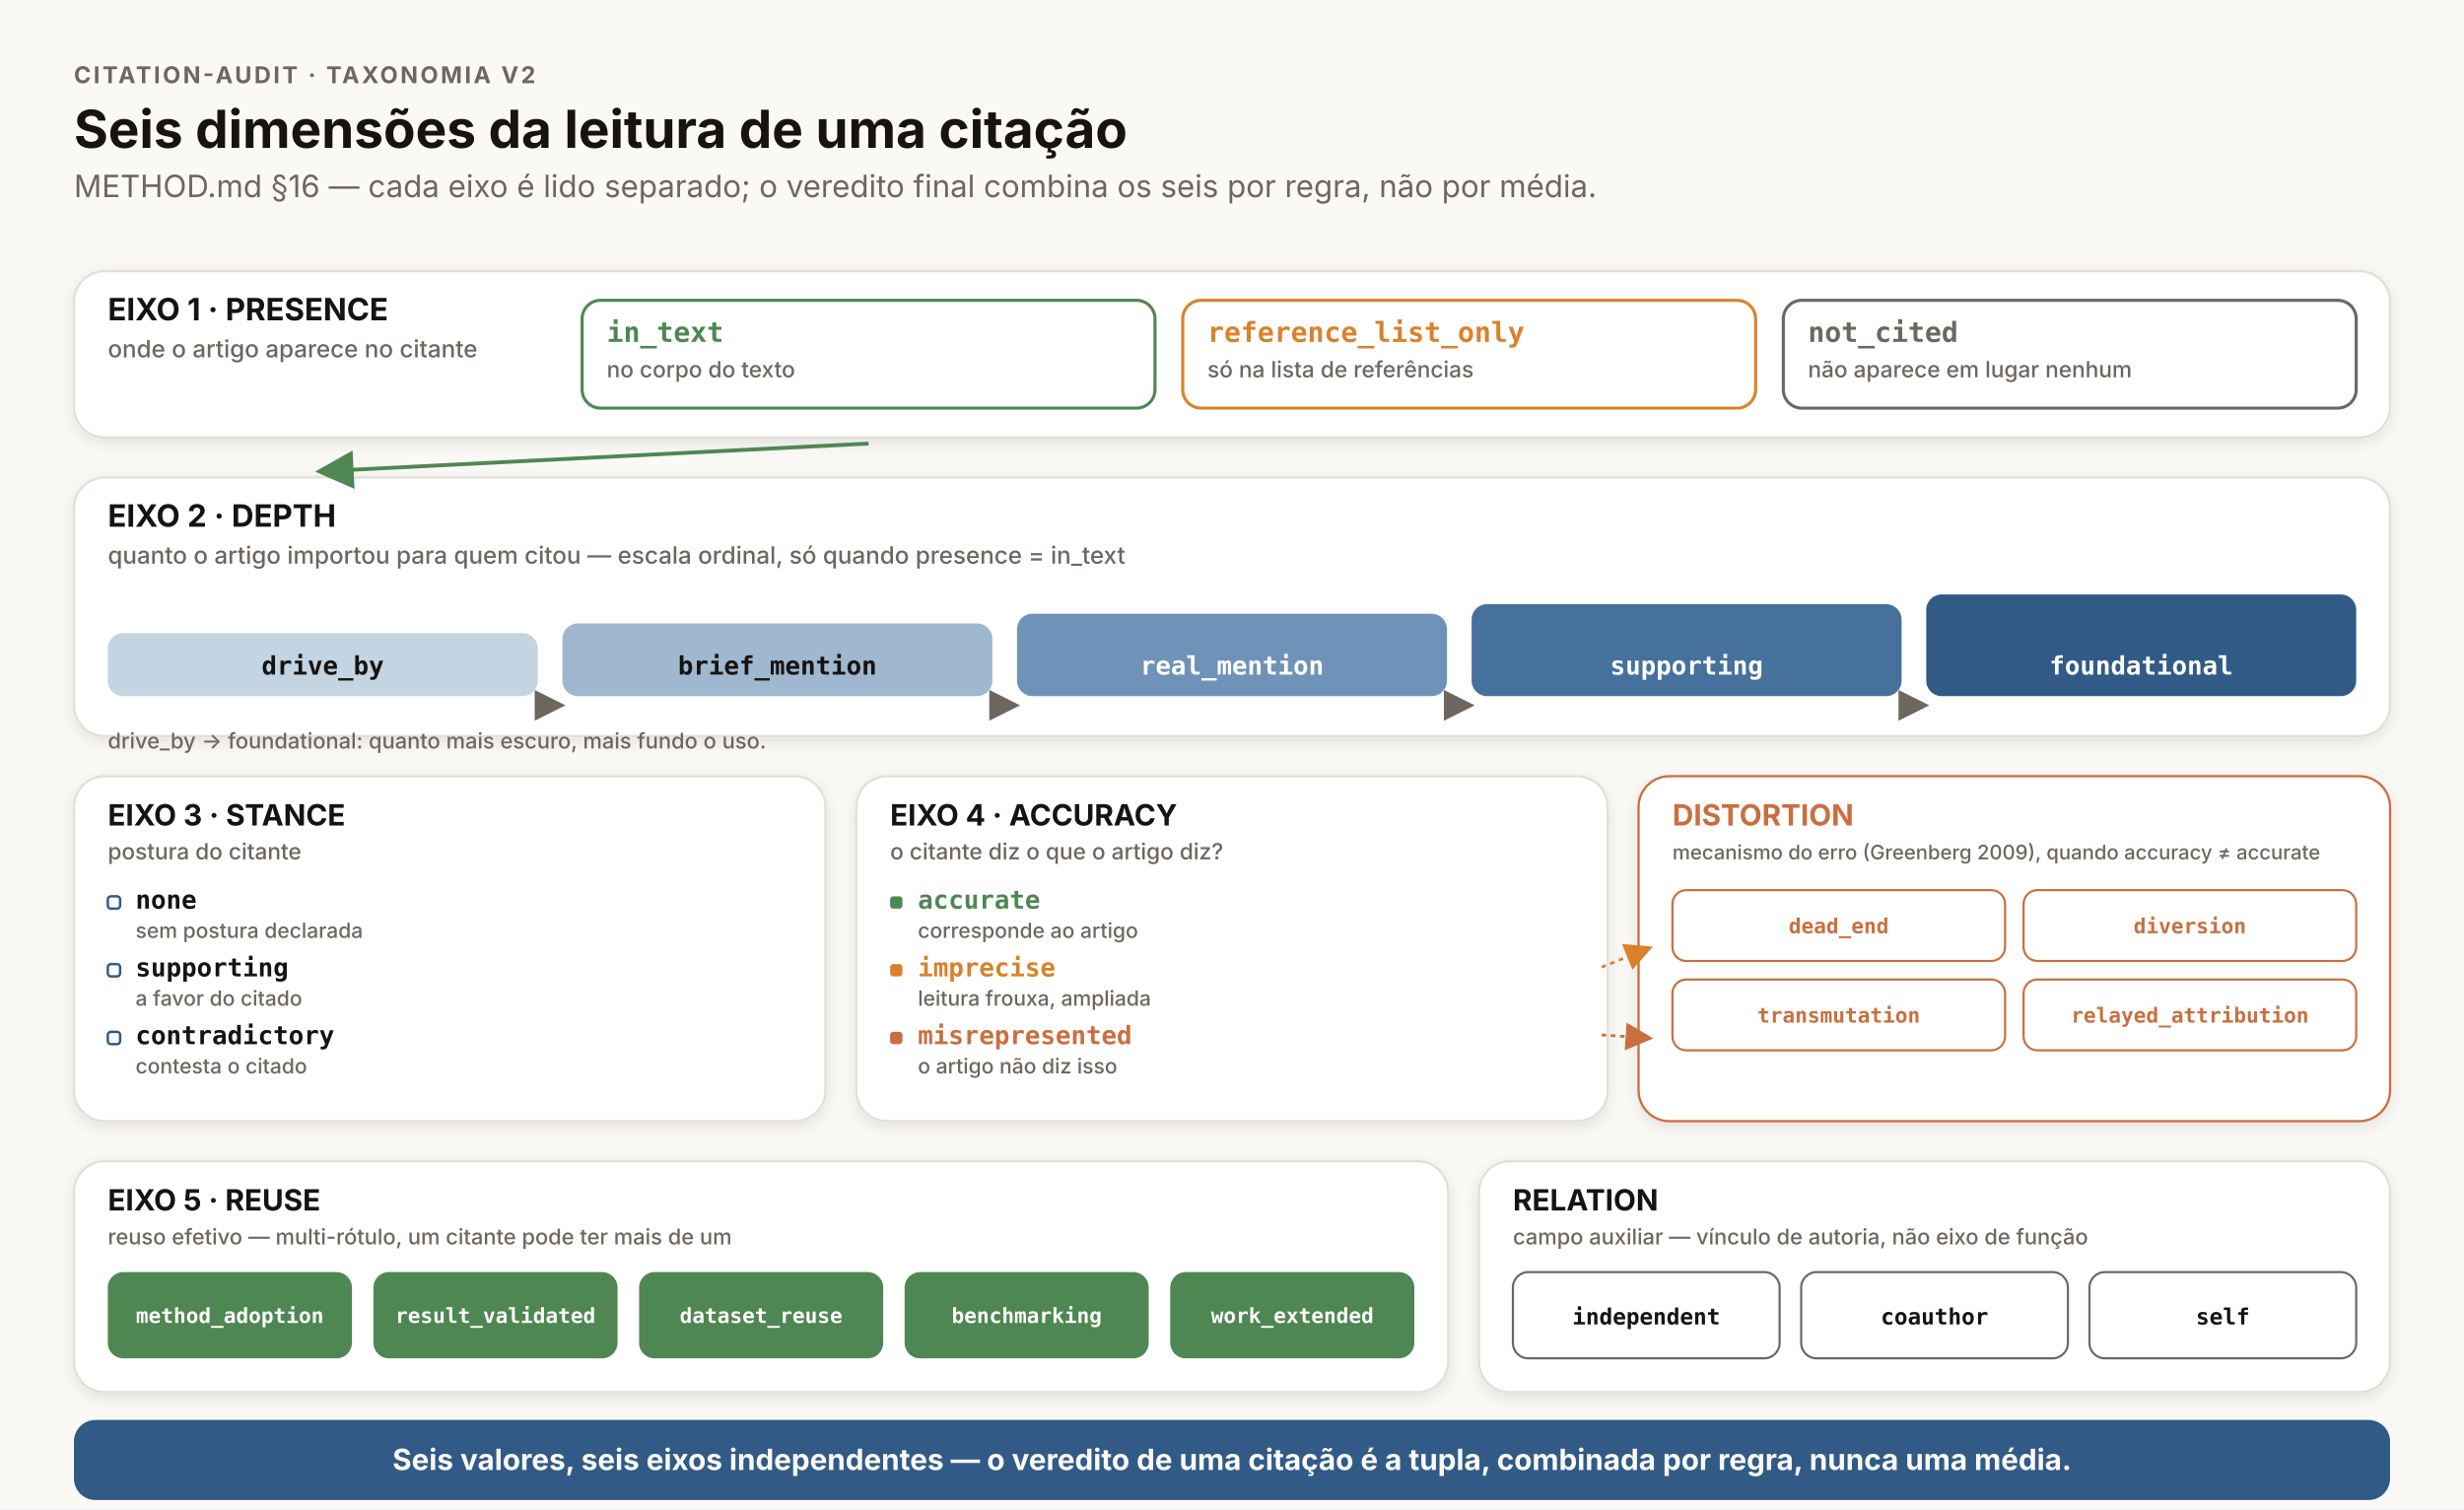
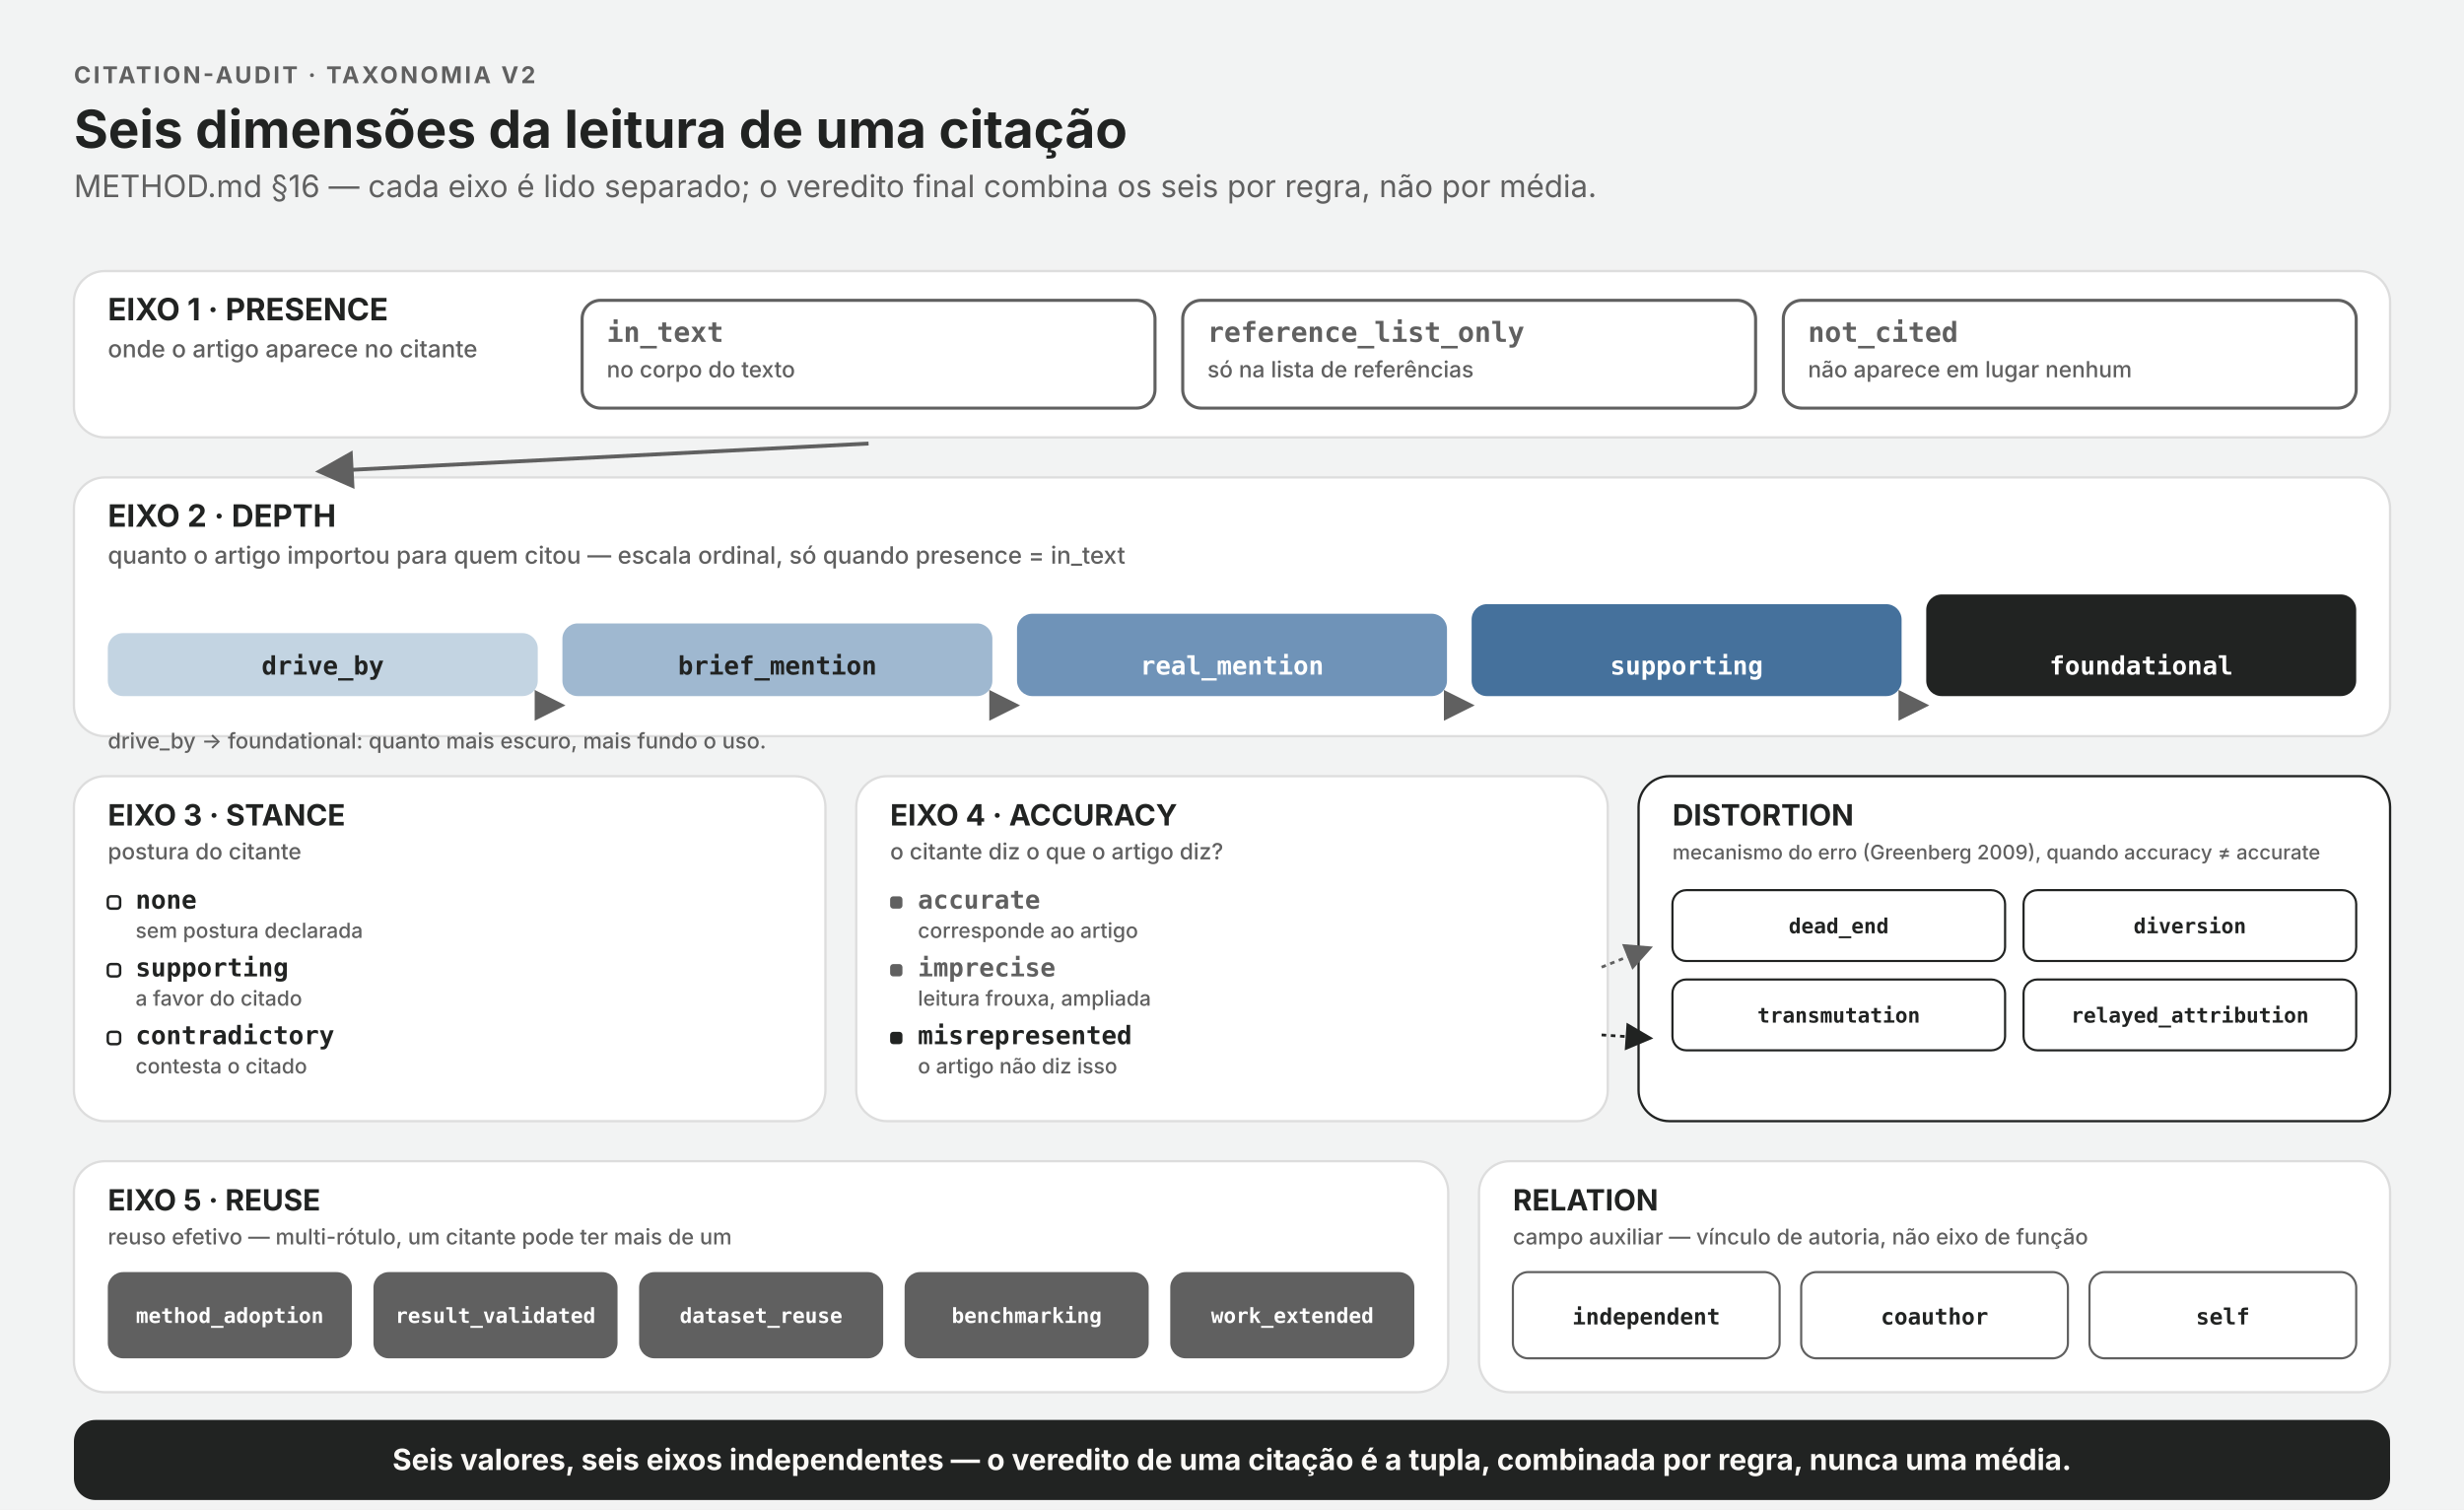
<svg xmlns="http://www.w3.org/2000/svg" viewBox="0 0 1600 980" font-family="Inter, -apple-system, 'Segoe UI', Helvetica, Arial, sans-serif" role="img" aria-labelledby="title desc">
  <defs>
    <marker id="arrow" markerWidth="10" markerHeight="10" refX="8" refY="5" orient="auto">
-       <path d="M0,0 L10,5 L0,10 Z" fill="#6D675F" />
+       <path d="M0,0 L10,5 L0,10 Z" fill="#606060" />
    </marker>
    <marker id="arrowBlue" markerWidth="10" markerHeight="10" refX="8" refY="5" orient="auto">
-       <path d="M0,0 L10,5 L0,10 Z" fill="#315B86" />
+       <path d="M0,0 L10,5 L0,10 Z" fill="#212322" />
    </marker>
    <marker id="arrowAmber" markerWidth="10" markerHeight="10" refX="8" refY="5" orient="auto">
-       <path d="M0,0 L10,5 L0,10 Z" fill="#D9822B" />
+       <path d="M0,0 L10,5 L0,10 Z" fill="#606060" />
    </marker>
    <marker id="arrowTerra" markerWidth="10" markerHeight="10" refX="8" refY="5" orient="auto">
-       <path d="M0,0 L10,5 L0,10 Z" fill="#C96F3F" />
+       <path d="M0,0 L10,5 L0,10 Z" fill="#212322" />
    </marker>
    <marker id="arrowSage" markerWidth="10" markerHeight="10" refX="8" refY="5" orient="auto">
-       <path d="M0,0 L10,5 L0,10 Z" fill="#4E8752" />
+       <path d="M0,0 L10,5 L0,10 Z" fill="#606060" />
    </marker>
-     <filter id="cardShadow" x="-10%" y="-10%" width="120%" height="130%">
-       <feDropShadow dx="0" dy="3" stdDeviation="5" flood-color="#161311" flood-opacity="0.10" />
-     </filter>
  </defs>
-   <rect width="1600" height="980" fill="#FBF9F6" />
-   <text x="48.0" y="54.0" font-family="Inter, -apple-system, 'Segoe UI', Helvetica, Arial, sans-serif" font-size="15" font-weight="700" fill="#6D675F" text-anchor="start" letter-spacing="1.6">CITATION-AUDIT · TAXONOMIA V2</text>
-   <text x="48.0" y="96.0" font-family="Inter, -apple-system, 'Segoe UI', Helvetica, Arial, sans-serif" font-size="34" font-weight="700" fill="#161311" text-anchor="start">Seis dimensões da leitura de uma citação</text>
-   <text x="48.0" y="128.0" font-family="Inter, -apple-system, 'Segoe UI', Helvetica, Arial, sans-serif" font-size="20" font-weight="400" fill="#6D675F" text-anchor="start">METHOD.md §16 — cada eixo é lido separado; o veredito final combina os seis por regra, não por média.</text>
-   <rect x="48.0" y="176.0" width="1504.0" height="108.0" rx="20" fill="#FFFFFF" stroke="#E4DFD7" stroke-width="1.5" filter="url(#cardShadow)" />
-   <text x="70.0" y="208.0" font-family="Inter, -apple-system, 'Segoe UI', Helvetica, Arial, sans-serif" font-size="20" font-weight="700" fill="#161311" text-anchor="start">EIXO 1 · PRESENCE</text>
-   <text x="70.0" y="232.0" font-family="Inter, -apple-system, 'Segoe UI', Helvetica, Arial, sans-serif" font-size="15.5" font-weight="500" fill="#6D675F" text-anchor="start">onde o artigo aparece no citante</text>
-   <rect x="378.0" y="195.0" width="372.0" height="70.0" rx="12" fill="#FFFFFF" stroke="#4E8752" stroke-width="2" />
-   <text x="394.0" y="222.0" font-family="'JetBrains Mono', SFMono-Regular, Menlo, monospace" font-size="18" font-weight="700" fill="#4E8752" text-anchor="start">in_text</text>
-   <text x="394.0" y="245.0" font-family="Inter, -apple-system, 'Segoe UI', Helvetica, Arial, sans-serif" font-size="14.5" font-weight="500" fill="#6D675F" text-anchor="start">no corpo do texto</text>
-   <rect x="768.0" y="195.0" width="372.0" height="70.0" rx="12" fill="#FFFFFF" stroke="#D9822B" stroke-width="2" />
-   <text x="784.0" y="222.0" font-family="'JetBrains Mono', SFMono-Regular, Menlo, monospace" font-size="18" font-weight="700" fill="#D9822B" text-anchor="start">reference_list_only</text>
-   <text x="784.0" y="245.0" font-family="Inter, -apple-system, 'Segoe UI', Helvetica, Arial, sans-serif" font-size="14.5" font-weight="500" fill="#6D675F" text-anchor="start">só na lista de referências</text>
-   <rect x="1158.0" y="195.0" width="372.0" height="70.0" rx="12" fill="#FFFFFF" stroke="#6D675F" stroke-width="2" />
-   <text x="1174.0" y="222.0" font-family="'JetBrains Mono', SFMono-Regular, Menlo, monospace" font-size="18" font-weight="700" fill="#6D675F" text-anchor="start">not_cited</text>
-   <text x="1174.0" y="245.0" font-family="Inter, -apple-system, 'Segoe UI', Helvetica, Arial, sans-serif" font-size="14.5" font-weight="500" fill="#6D675F" text-anchor="start">não aparece em lugar nenhum</text>
-   <rect x="48.0" y="310.0" width="1504.0" height="168.0" rx="20" fill="#FFFFFF" stroke="#E4DFD7" stroke-width="1.5" filter="url(#cardShadow)" />
-   <text x="70.0" y="342.0" font-family="Inter, -apple-system, 'Segoe UI', Helvetica, Arial, sans-serif" font-size="20" font-weight="700" fill="#161311" text-anchor="start">EIXO 2 · DEPTH</text>
-   <text x="70.0" y="366.0" font-family="Inter, -apple-system, 'Segoe UI', Helvetica, Arial, sans-serif" font-size="15.5" font-weight="500" fill="#6D675F" text-anchor="start">quanto o artigo importou para quem citou — escala ordinal, só quando presence = in_text</text>
-   <path d="M564.0 288.0 L209.6 306.0" stroke="#4E8752" stroke-width="2.5" fill="none" marker-end="url(#arrowSage)" />
+   <rect width="1600" height="980" fill="#F2F3F3" />
+   <text x="48.0" y="54.0" font-family="Inter, -apple-system, 'Segoe UI', Helvetica, Arial, sans-serif" font-size="15" font-weight="700" fill="#606060" text-anchor="start" letter-spacing="1.6">CITATION-AUDIT · TAXONOMIA V2</text>
+   <text x="48.0" y="96.0" font-family="Inter, -apple-system, 'Segoe UI', Helvetica, Arial, sans-serif" font-size="34" font-weight="700" fill="#212322" text-anchor="start">Seis dimensões da leitura de uma citação</text>
+   <text x="48.0" y="128.0" font-family="Inter, -apple-system, 'Segoe UI', Helvetica, Arial, sans-serif" font-size="20" font-weight="400" fill="#606060" text-anchor="start">METHOD.md §16 — cada eixo é lido separado; o veredito final combina os seis por regra, não por média.</text>
+   <rect x="48.0" y="176.0" width="1504.0" height="108.0" rx="20" fill="#FFFFFF" stroke="#DDDDDD" stroke-width="1.5" />
+   <text x="70.0" y="208.0" font-family="Inter, -apple-system, 'Segoe UI', Helvetica, Arial, sans-serif" font-size="20" font-weight="700" fill="#212322" text-anchor="start">EIXO 1 · PRESENCE</text>
+   <text x="70.0" y="232.0" font-family="Inter, -apple-system, 'Segoe UI', Helvetica, Arial, sans-serif" font-size="15.5" font-weight="500" fill="#606060" text-anchor="start">onde o artigo aparece no citante</text>
+   <rect x="378.0" y="195.0" width="372.0" height="70.0" rx="12" fill="#FFFFFF" stroke="#606060" stroke-width="2" />
+   <text x="394.0" y="222.0" font-family="'JetBrains Mono', SFMono-Regular, Menlo, monospace" font-size="18" font-weight="700" fill="#606060" text-anchor="start">in_text</text>
+   <text x="394.0" y="245.0" font-family="Inter, -apple-system, 'Segoe UI', Helvetica, Arial, sans-serif" font-size="14.5" font-weight="500" fill="#606060" text-anchor="start">no corpo do texto</text>
+   <rect x="768.0" y="195.0" width="372.0" height="70.0" rx="12" fill="#FFFFFF" stroke="#606060" stroke-width="2" />
+   <text x="784.0" y="222.0" font-family="'JetBrains Mono', SFMono-Regular, Menlo, monospace" font-size="18" font-weight="700" fill="#606060" text-anchor="start">reference_list_only</text>
+   <text x="784.0" y="245.0" font-family="Inter, -apple-system, 'Segoe UI', Helvetica, Arial, sans-serif" font-size="14.5" font-weight="500" fill="#606060" text-anchor="start">só na lista de referências</text>
+   <rect x="1158.0" y="195.0" width="372.0" height="70.0" rx="12" fill="#FFFFFF" stroke="#606060" stroke-width="2" />
+   <text x="1174.0" y="222.0" font-family="'JetBrains Mono', SFMono-Regular, Menlo, monospace" font-size="18" font-weight="700" fill="#606060" text-anchor="start">not_cited</text>
+   <text x="1174.0" y="245.0" font-family="Inter, -apple-system, 'Segoe UI', Helvetica, Arial, sans-serif" font-size="14.5" font-weight="500" fill="#606060" text-anchor="start">não aparece em lugar nenhum</text>
+   <rect x="48.0" y="310.0" width="1504.0" height="168.0" rx="20" fill="#FFFFFF" stroke="#DDDDDD" stroke-width="1.5" />
+   <text x="70.0" y="342.0" font-family="Inter, -apple-system, 'Segoe UI', Helvetica, Arial, sans-serif" font-size="20" font-weight="700" fill="#212322" text-anchor="start">EIXO 2 · DEPTH</text>
+   <text x="70.0" y="366.0" font-family="Inter, -apple-system, 'Segoe UI', Helvetica, Arial, sans-serif" font-size="15.5" font-weight="500" fill="#606060" text-anchor="start">quanto o artigo importou para quem citou — escala ordinal, só quando presence = in_text</text>
+   <path d="M564.0 288.0 L209.6 306.0" stroke="#606060" stroke-width="2.5" fill="none" marker-end="url(#arrowSage)" />
  <rect x="70.0" y="411.1" width="279.2" height="40.9" rx="10" fill="#c3d4e2" />
-   <text x="209.6" y="438.0" font-family="'JetBrains Mono', SFMono-Regular, Menlo, monospace" font-size="16.5" font-weight="700" fill="#161311" text-anchor="middle">drive_by</text>
-   <path d="M351.2 458.0 L363.2 458.0" stroke="#6D675F" stroke-width="2" fill="none" marker-end="url(#arrow)" />
+   <text x="209.6" y="438.0" font-family="'JetBrains Mono', SFMono-Regular, Menlo, monospace" font-size="16.5" font-weight="700" fill="#212322" text-anchor="middle">drive_by</text>
+   <path d="M351.2 458.0 L363.2 458.0" stroke="#606060" stroke-width="2" fill="none" marker-end="url(#arrow)" />
  <rect x="365.2" y="404.8" width="279.2" height="47.2" rx="10" fill="#9fb8d0" />
-   <text x="504.8" y="438.0" font-family="'JetBrains Mono', SFMono-Regular, Menlo, monospace" font-size="16.5" font-weight="700" fill="#161311" text-anchor="middle">brief_mention</text>
-   <path d="M646.4 458.0 L658.4 458.0" stroke="#6D675F" stroke-width="2" fill="none" marker-end="url(#arrow)" />
+   <text x="504.8" y="438.0" font-family="'JetBrains Mono', SFMono-Regular, Menlo, monospace" font-size="16.5" font-weight="700" fill="#212322" text-anchor="middle">brief_mention</text>
+   <path d="M646.4 458.0 L658.4 458.0" stroke="#606060" stroke-width="2" fill="none" marker-end="url(#arrow)" />
  <rect x="660.4" y="398.5" width="279.2" height="53.5" rx="10" fill="#6f93b8" />
  <text x="800.0" y="438.0" font-family="'JetBrains Mono', SFMono-Regular, Menlo, monospace" font-size="16.5" font-weight="700" fill="#FFFFFF" text-anchor="middle">real_mention</text>
-   <path d="M941.6 458.0 L953.6 458.0" stroke="#6D675F" stroke-width="2" fill="none" marker-end="url(#arrow)" />
+   <path d="M941.6 458.0 L953.6 458.0" stroke="#606060" stroke-width="2" fill="none" marker-end="url(#arrow)" />
  <rect x="955.6" y="392.3" width="279.2" height="59.7" rx="10" fill="#45719c" />
  <text x="1095.2" y="438.0" font-family="'JetBrains Mono', SFMono-Regular, Menlo, monospace" font-size="16.5" font-weight="700" fill="#FFFFFF" text-anchor="middle">supporting</text>
-   <path d="M1236.8 458.0 L1248.8 458.0" stroke="#6D675F" stroke-width="2" fill="none" marker-end="url(#arrow)" />
-   <rect x="1250.8" y="386.0" width="279.2" height="66.0" rx="10" fill="#315B86" />
+   <path d="M1236.8 458.0 L1248.8 458.0" stroke="#606060" stroke-width="2" fill="none" marker-end="url(#arrow)" />
+   <rect x="1250.8" y="386.0" width="279.2" height="66.0" rx="10" fill="#212322" />
  <text x="1390.4" y="438.0" font-family="'JetBrains Mono', SFMono-Regular, Menlo, monospace" font-size="16.5" font-weight="700" fill="#FFFFFF" text-anchor="middle">foundational</text>
-   <text x="70.0" y="486.0" font-family="Inter, -apple-system, 'Segoe UI', Helvetica, Arial, sans-serif" font-size="14" font-weight="500" fill="#6D675F" text-anchor="start">drive_by → foundational: quanto mais escuro, mais fundo o uso.</text>
-   <rect x="48.0" y="504.0" width="488.0" height="224.0" rx="20" fill="#FFFFFF" stroke="#E4DFD7" stroke-width="1.5" filter="url(#cardShadow)" />
-   <text x="70.0" y="536.0" font-family="Inter, -apple-system, 'Segoe UI', Helvetica, Arial, sans-serif" font-size="19" font-weight="700" fill="#161311" text-anchor="start">EIXO 3 · STANCE</text>
-   <text x="70.0" y="558.0" font-family="Inter, -apple-system, 'Segoe UI', Helvetica, Arial, sans-serif" font-size="14.5" font-weight="500" fill="#6D675F" text-anchor="start">postura do citante</text>
-   <rect x="70.0" y="582.0" width="8.0" height="8.0" rx="2" fill="none" stroke="#315B86" stroke-width="1.6" />
-   <text x="88.0" y="590.0" font-family="'JetBrains Mono', SFMono-Regular, Menlo, monospace" font-size="16.5" font-weight="700" fill="#161311" text-anchor="start">none</text>
-   <text x="88.0" y="609.0" font-family="Inter, -apple-system, 'Segoe UI', Helvetica, Arial, sans-serif" font-size="13.5" font-weight="500" fill="#6D675F" text-anchor="start">sem postura declarada</text>
-   <rect x="70.0" y="626.0" width="8.0" height="8.0" rx="2" fill="none" stroke="#315B86" stroke-width="1.6" />
-   <text x="88.0" y="634.0" font-family="'JetBrains Mono', SFMono-Regular, Menlo, monospace" font-size="16.5" font-weight="700" fill="#161311" text-anchor="start">supporting</text>
-   <text x="88.0" y="653.0" font-family="Inter, -apple-system, 'Segoe UI', Helvetica, Arial, sans-serif" font-size="13.5" font-weight="500" fill="#6D675F" text-anchor="start">a favor do citado</text>
-   <rect x="70.0" y="670.0" width="8.0" height="8.0" rx="2" fill="none" stroke="#315B86" stroke-width="1.6" />
-   <text x="88.0" y="678.0" font-family="'JetBrains Mono', SFMono-Regular, Menlo, monospace" font-size="16.5" font-weight="700" fill="#161311" text-anchor="start">contradictory</text>
-   <text x="88.0" y="697.0" font-family="Inter, -apple-system, 'Segoe UI', Helvetica, Arial, sans-serif" font-size="13.5" font-weight="500" fill="#6D675F" text-anchor="start">contesta o citado</text>
-   <rect x="556.0" y="504.0" width="488.0" height="224.0" rx="20" fill="#FFFFFF" stroke="#E4DFD7" stroke-width="1.5" filter="url(#cardShadow)" />
-   <text x="578.0" y="536.0" font-family="Inter, -apple-system, 'Segoe UI', Helvetica, Arial, sans-serif" font-size="19" font-weight="700" fill="#161311" text-anchor="start">EIXO 4 · ACCURACY</text>
-   <text x="578.0" y="558.0" font-family="Inter, -apple-system, 'Segoe UI', Helvetica, Arial, sans-serif" font-size="14.5" font-weight="500" fill="#6D675F" text-anchor="start">o citante diz o que o artigo diz?</text>
-   <rect x="578.0" y="582.0" width="8.0" height="8.0" rx="2" fill="#4E8752" />
-   <text x="596.0" y="590.0" font-family="'JetBrains Mono', SFMono-Regular, Menlo, monospace" font-size="16.5" font-weight="700" fill="#4E8752" text-anchor="start">accurate</text>
-   <text x="596.0" y="609.0" font-family="Inter, -apple-system, 'Segoe UI', Helvetica, Arial, sans-serif" font-size="13.5" font-weight="500" fill="#6D675F" text-anchor="start">corresponde ao artigo</text>
-   <rect x="578.0" y="626.0" width="8.0" height="8.0" rx="2" fill="#D9822B" />
-   <text x="596.0" y="634.0" font-family="'JetBrains Mono', SFMono-Regular, Menlo, monospace" font-size="16.5" font-weight="700" fill="#D9822B" text-anchor="start">imprecise</text>
-   <text x="596.0" y="653.0" font-family="Inter, -apple-system, 'Segoe UI', Helvetica, Arial, sans-serif" font-size="13.5" font-weight="500" fill="#6D675F" text-anchor="start">leitura frouxa, ampliada</text>
-   <rect x="578.0" y="670.0" width="8.0" height="8.0" rx="2" fill="#C96F3F" />
-   <text x="596.0" y="678.0" font-family="'JetBrains Mono', SFMono-Regular, Menlo, monospace" font-size="16.5" font-weight="700" fill="#C96F3F" text-anchor="start">misrepresented</text>
-   <text x="596.0" y="697.0" font-family="Inter, -apple-system, 'Segoe UI', Helvetica, Arial, sans-serif" font-size="13.5" font-weight="500" fill="#6D675F" text-anchor="start">o artigo não diz isso</text>
-   <rect x="1064.0" y="504.0" width="488.0" height="224.0" rx="20" fill="#FFFFFF" stroke="#C96F3F" stroke-width="1.5" filter="url(#cardShadow)" />
-   <text x="1086.0" y="536.0" font-family="Inter, -apple-system, 'Segoe UI', Helvetica, Arial, sans-serif" font-size="19" font-weight="700" fill="#C96F3F" text-anchor="start">DISTORTION</text>
-   <text x="1086.0" y="558.0" font-family="Inter, -apple-system, 'Segoe UI', Helvetica, Arial, sans-serif" font-size="13" font-weight="500" fill="#6D675F" text-anchor="start">mecanismo do erro (Greenberg 2009), quando accuracy ≠ accurate</text>
-   <rect x="1086.0" y="578.0" width="216.0" height="46.0" rx="9" fill="none" stroke="#C96F3F" stroke-width="1.4" />
-   <text x="1194.0" y="606.0" font-family="'JetBrains Mono', SFMono-Regular, Menlo, monospace" font-size="13.5" font-weight="700" fill="#C96F3F" text-anchor="middle">dead_end</text>
-   <rect x="1314.0" y="578.0" width="216.0" height="46.0" rx="9" fill="none" stroke="#C96F3F" stroke-width="1.4" />
-   <text x="1422.0" y="606.0" font-family="'JetBrains Mono', SFMono-Regular, Menlo, monospace" font-size="13.5" font-weight="700" fill="#C96F3F" text-anchor="middle">diversion</text>
-   <rect x="1086.0" y="636.0" width="216.0" height="46.0" rx="9" fill="none" stroke="#C96F3F" stroke-width="1.4" />
-   <text x="1194.0" y="664.0" font-family="'JetBrains Mono', SFMono-Regular, Menlo, monospace" font-size="13.5" font-weight="700" fill="#C96F3F" text-anchor="middle">transmutation</text>
-   <rect x="1314.0" y="636.0" width="216.0" height="46.0" rx="9" fill="none" stroke="#C96F3F" stroke-width="1.4" />
-   <text x="1422.0" y="664.0" font-family="'JetBrains Mono', SFMono-Regular, Menlo, monospace" font-size="13.5" font-weight="700" fill="#C96F3F" text-anchor="middle">relayed_attribution</text>
-   <path d="M1040.0 628.0 L1070.0 616.0" stroke="#D9822B" stroke-width="1.8" fill="none" marker-end="url(#arrowAmber)" stroke-dasharray="3 3" />
-   <path d="M1040.0 672.0 L1070.0 674.0" stroke="#C96F3F" stroke-width="1.8" fill="none" marker-end="url(#arrowTerra)" stroke-dasharray="3 3" />
-   <rect x="48.0" y="754.0" width="892.4" height="150.0" rx="20" fill="#FFFFFF" stroke="#E4DFD7" stroke-width="1.5" filter="url(#cardShadow)" />
-   <text x="70.0" y="786.0" font-family="Inter, -apple-system, 'Segoe UI', Helvetica, Arial, sans-serif" font-size="19" font-weight="700" fill="#161311" text-anchor="start">EIXO 5 · REUSE</text>
-   <text x="70.0" y="808.0" font-family="Inter, -apple-system, 'Segoe UI', Helvetica, Arial, sans-serif" font-size="14" font-weight="500" fill="#6D675F" text-anchor="start">reuso efetivo — multi-rótulo, um citante pode ter mais de um</text>
-   <rect x="70.0" y="826.0" width="158.5" height="56.0" rx="10" fill="#4E8752" />
+   <text x="70.0" y="486.0" font-family="Inter, -apple-system, 'Segoe UI', Helvetica, Arial, sans-serif" font-size="14" font-weight="500" fill="#606060" text-anchor="start">drive_by → foundational: quanto mais escuro, mais fundo o uso.</text>
+   <rect x="48.0" y="504.0" width="488.0" height="224.0" rx="20" fill="#FFFFFF" stroke="#DDDDDD" stroke-width="1.5" />
+   <text x="70.0" y="536.0" font-family="Inter, -apple-system, 'Segoe UI', Helvetica, Arial, sans-serif" font-size="19" font-weight="700" fill="#212322" text-anchor="start">EIXO 3 · STANCE</text>
+   <text x="70.0" y="558.0" font-family="Inter, -apple-system, 'Segoe UI', Helvetica, Arial, sans-serif" font-size="14.5" font-weight="500" fill="#606060" text-anchor="start">postura do citante</text>
+   <rect x="70.0" y="582.0" width="8.0" height="8.0" rx="2" fill="none" stroke="#212322" stroke-width="1.6" />
+   <text x="88.0" y="590.0" font-family="'JetBrains Mono', SFMono-Regular, Menlo, monospace" font-size="16.5" font-weight="700" fill="#212322" text-anchor="start">none</text>
+   <text x="88.0" y="609.0" font-family="Inter, -apple-system, 'Segoe UI', Helvetica, Arial, sans-serif" font-size="13.5" font-weight="500" fill="#606060" text-anchor="start">sem postura declarada</text>
+   <rect x="70.0" y="626.0" width="8.0" height="8.0" rx="2" fill="none" stroke="#212322" stroke-width="1.6" />
+   <text x="88.0" y="634.0" font-family="'JetBrains Mono', SFMono-Regular, Menlo, monospace" font-size="16.5" font-weight="700" fill="#212322" text-anchor="start">supporting</text>
+   <text x="88.0" y="653.0" font-family="Inter, -apple-system, 'Segoe UI', Helvetica, Arial, sans-serif" font-size="13.5" font-weight="500" fill="#606060" text-anchor="start">a favor do citado</text>
+   <rect x="70.0" y="670.0" width="8.0" height="8.0" rx="2" fill="none" stroke="#212322" stroke-width="1.6" />
+   <text x="88.0" y="678.0" font-family="'JetBrains Mono', SFMono-Regular, Menlo, monospace" font-size="16.5" font-weight="700" fill="#212322" text-anchor="start">contradictory</text>
+   <text x="88.0" y="697.0" font-family="Inter, -apple-system, 'Segoe UI', Helvetica, Arial, sans-serif" font-size="13.5" font-weight="500" fill="#606060" text-anchor="start">contesta o citado</text>
+   <rect x="556.0" y="504.0" width="488.0" height="224.0" rx="20" fill="#FFFFFF" stroke="#DDDDDD" stroke-width="1.5" />
+   <text x="578.0" y="536.0" font-family="Inter, -apple-system, 'Segoe UI', Helvetica, Arial, sans-serif" font-size="19" font-weight="700" fill="#212322" text-anchor="start">EIXO 4 · ACCURACY</text>
+   <text x="578.0" y="558.0" font-family="Inter, -apple-system, 'Segoe UI', Helvetica, Arial, sans-serif" font-size="14.5" font-weight="500" fill="#606060" text-anchor="start">o citante diz o que o artigo diz?</text>
+   <rect x="578.0" y="582.0" width="8.0" height="8.0" rx="2" fill="#606060" />
+   <text x="596.0" y="590.0" font-family="'JetBrains Mono', SFMono-Regular, Menlo, monospace" font-size="16.5" font-weight="700" fill="#606060" text-anchor="start">accurate</text>
+   <text x="596.0" y="609.0" font-family="Inter, -apple-system, 'Segoe UI', Helvetica, Arial, sans-serif" font-size="13.5" font-weight="500" fill="#606060" text-anchor="start">corresponde ao artigo</text>
+   <rect x="578.0" y="626.0" width="8.0" height="8.0" rx="2" fill="#606060" />
+   <text x="596.0" y="634.0" font-family="'JetBrains Mono', SFMono-Regular, Menlo, monospace" font-size="16.5" font-weight="700" fill="#606060" text-anchor="start">imprecise</text>
+   <text x="596.0" y="653.0" font-family="Inter, -apple-system, 'Segoe UI', Helvetica, Arial, sans-serif" font-size="13.5" font-weight="500" fill="#606060" text-anchor="start">leitura frouxa, ampliada</text>
+   <rect x="578.0" y="670.0" width="8.0" height="8.0" rx="2" fill="#212322" />
+   <text x="596.0" y="678.0" font-family="'JetBrains Mono', SFMono-Regular, Menlo, monospace" font-size="16.5" font-weight="700" fill="#212322" text-anchor="start">misrepresented</text>
+   <text x="596.0" y="697.0" font-family="Inter, -apple-system, 'Segoe UI', Helvetica, Arial, sans-serif" font-size="13.5" font-weight="500" fill="#606060" text-anchor="start">o artigo não diz isso</text>
+   <rect x="1064.0" y="504.0" width="488.0" height="224.0" rx="20" fill="#FFFFFF" stroke="#212322" stroke-width="1.5" />
+   <text x="1086.0" y="536.0" font-family="Inter, -apple-system, 'Segoe UI', Helvetica, Arial, sans-serif" font-size="19" font-weight="700" fill="#212322" text-anchor="start">DISTORTION</text>
+   <text x="1086.0" y="558.0" font-family="Inter, -apple-system, 'Segoe UI', Helvetica, Arial, sans-serif" font-size="13" font-weight="500" fill="#606060" text-anchor="start">mecanismo do erro (Greenberg 2009), quando accuracy ≠ accurate</text>
+   <rect x="1086.0" y="578.0" width="216.0" height="46.0" rx="9" fill="none" stroke="#212322" stroke-width="1.4" />
+   <text x="1194.0" y="606.0" font-family="'JetBrains Mono', SFMono-Regular, Menlo, monospace" font-size="13.5" font-weight="700" fill="#212322" text-anchor="middle">dead_end</text>
+   <rect x="1314.0" y="578.0" width="216.0" height="46.0" rx="9" fill="none" stroke="#212322" stroke-width="1.4" />
+   <text x="1422.0" y="606.0" font-family="'JetBrains Mono', SFMono-Regular, Menlo, monospace" font-size="13.5" font-weight="700" fill="#212322" text-anchor="middle">diversion</text>
+   <rect x="1086.0" y="636.0" width="216.0" height="46.0" rx="9" fill="none" stroke="#212322" stroke-width="1.4" />
+   <text x="1194.0" y="664.0" font-family="'JetBrains Mono', SFMono-Regular, Menlo, monospace" font-size="13.5" font-weight="700" fill="#212322" text-anchor="middle">transmutation</text>
+   <rect x="1314.0" y="636.0" width="216.0" height="46.0" rx="9" fill="none" stroke="#212322" stroke-width="1.4" />
+   <text x="1422.0" y="664.0" font-family="'JetBrains Mono', SFMono-Regular, Menlo, monospace" font-size="13.5" font-weight="700" fill="#212322" text-anchor="middle">relayed_attribution</text>
+   <path d="M1040.0 628.0 L1070.0 616.0" stroke="#606060" stroke-width="1.8" fill="none" marker-end="url(#arrowAmber)" stroke-dasharray="3 3" />
+   <path d="M1040.0 672.0 L1070.0 674.0" stroke="#212322" stroke-width="1.8" fill="none" marker-end="url(#arrowTerra)" stroke-dasharray="3 3" />
+   <rect x="48.0" y="754.0" width="892.4" height="150.0" rx="20" fill="#FFFFFF" stroke="#DDDDDD" stroke-width="1.5" />
+   <text x="70.0" y="786.0" font-family="Inter, -apple-system, 'Segoe UI', Helvetica, Arial, sans-serif" font-size="19" font-weight="700" fill="#212322" text-anchor="start">EIXO 5 · REUSE</text>
+   <text x="70.0" y="808.0" font-family="Inter, -apple-system, 'Segoe UI', Helvetica, Arial, sans-serif" font-size="14" font-weight="500" fill="#606060" text-anchor="start">reuso efetivo — multi-rótulo, um citante pode ter mais de um</text>
+   <rect x="70.0" y="826.0" width="158.5" height="56.0" rx="10" fill="#606060" />
  <text x="149.2" y="859.0" font-family="'JetBrains Mono', SFMono-Regular, Menlo, monospace" font-size="13.5" font-weight="700" fill="#FFFFFF" text-anchor="middle">method_adoption</text>
-   <rect x="242.5" y="826.0" width="158.5" height="56.0" rx="10" fill="#4E8752" />
+   <rect x="242.5" y="826.0" width="158.5" height="56.0" rx="10" fill="#606060" />
  <text x="321.7" y="859.0" font-family="'JetBrains Mono', SFMono-Regular, Menlo, monospace" font-size="13.5" font-weight="700" fill="#FFFFFF" text-anchor="middle">result_validated</text>
-   <rect x="415.0" y="826.0" width="158.5" height="56.0" rx="10" fill="#4E8752" />
+   <rect x="415.0" y="826.0" width="158.5" height="56.0" rx="10" fill="#606060" />
  <text x="494.2" y="859.0" font-family="'JetBrains Mono', SFMono-Regular, Menlo, monospace" font-size="13.5" font-weight="700" fill="#FFFFFF" text-anchor="middle">dataset_reuse</text>
-   <rect x="587.4" y="826.0" width="158.5" height="56.0" rx="10" fill="#4E8752" />
+   <rect x="587.4" y="826.0" width="158.5" height="56.0" rx="10" fill="#606060" />
  <text x="666.7" y="859.0" font-family="'JetBrains Mono', SFMono-Regular, Menlo, monospace" font-size="13.5" font-weight="700" fill="#FFFFFF" text-anchor="middle">benchmarking</text>
-   <rect x="759.9" y="826.0" width="158.5" height="56.0" rx="10" fill="#4E8752" />
+   <rect x="759.9" y="826.0" width="158.5" height="56.0" rx="10" fill="#606060" />
  <text x="839.2" y="859.0" font-family="'JetBrains Mono', SFMono-Regular, Menlo, monospace" font-size="13.5" font-weight="700" fill="#FFFFFF" text-anchor="middle">work_extended</text>
-   <rect x="960.4" y="754.0" width="591.6" height="150.0" rx="20" fill="#FFFFFF" stroke="#E4DFD7" stroke-width="1.5" filter="url(#cardShadow)" />
-   <text x="982.4" y="786.0" font-family="Inter, -apple-system, 'Segoe UI', Helvetica, Arial, sans-serif" font-size="19" font-weight="700" fill="#161311" text-anchor="start">RELATION</text>
-   <text x="982.4" y="808.0" font-family="Inter, -apple-system, 'Segoe UI', Helvetica, Arial, sans-serif" font-size="14" font-weight="500" fill="#6D675F" text-anchor="start">campo auxiliar — vínculo de autoria, não eixo de função</text>
-   <rect x="982.4" y="826.0" width="173.2" height="56.0" rx="10" fill="none" stroke="#6D675F" stroke-width="1.4" />
-   <text x="1069.0" y="860.0" font-family="'JetBrains Mono', SFMono-Regular, Menlo, monospace" font-size="14.5" font-weight="700" fill="#161311" text-anchor="middle">independent</text>
-   <rect x="1169.6" y="826.0" width="173.2" height="56.0" rx="10" fill="none" stroke="#6D675F" stroke-width="1.4" />
-   <text x="1256.2" y="860.0" font-family="'JetBrains Mono', SFMono-Regular, Menlo, monospace" font-size="14.5" font-weight="700" fill="#161311" text-anchor="middle">coauthor</text>
-   <rect x="1356.8" y="826.0" width="173.2" height="56.0" rx="10" fill="none" stroke="#6D675F" stroke-width="1.4" />
-   <text x="1443.4" y="860.0" font-family="'JetBrains Mono', SFMono-Regular, Menlo, monospace" font-size="14.5" font-weight="700" fill="#161311" text-anchor="middle">self</text>
-   <rect x="48.0" y="922.0" width="1504.0" height="52.0" rx="14" fill="#315B86" />
+   <rect x="960.4" y="754.0" width="591.6" height="150.0" rx="20" fill="#FFFFFF" stroke="#DDDDDD" stroke-width="1.5" />
+   <text x="982.4" y="786.0" font-family="Inter, -apple-system, 'Segoe UI', Helvetica, Arial, sans-serif" font-size="19" font-weight="700" fill="#212322" text-anchor="start">RELATION</text>
+   <text x="982.4" y="808.0" font-family="Inter, -apple-system, 'Segoe UI', Helvetica, Arial, sans-serif" font-size="14" font-weight="500" fill="#606060" text-anchor="start">campo auxiliar — vínculo de autoria, não eixo de função</text>
+   <rect x="982.4" y="826.0" width="173.2" height="56.0" rx="10" fill="none" stroke="#606060" stroke-width="1.4" />
+   <text x="1069.0" y="860.0" font-family="'JetBrains Mono', SFMono-Regular, Menlo, monospace" font-size="14.5" font-weight="700" fill="#212322" text-anchor="middle">independent</text>
+   <rect x="1169.6" y="826.0" width="173.2" height="56.0" rx="10" fill="none" stroke="#606060" stroke-width="1.4" />
+   <text x="1256.2" y="860.0" font-family="'JetBrains Mono', SFMono-Regular, Menlo, monospace" font-size="14.5" font-weight="700" fill="#212322" text-anchor="middle">coauthor</text>
+   <rect x="1356.8" y="826.0" width="173.2" height="56.0" rx="10" fill="none" stroke="#606060" stroke-width="1.4" />
+   <text x="1443.4" y="860.0" font-family="'JetBrains Mono', SFMono-Regular, Menlo, monospace" font-size="14.5" font-weight="700" fill="#212322" text-anchor="middle">self</text>
+   <rect x="48.0" y="922.0" width="1504.0" height="52.0" rx="14" fill="#212322" />
  <text x="800.0" y="954.5" font-family="Inter, -apple-system, 'Segoe UI', Helvetica, Arial, sans-serif" font-size="19" font-weight="700" fill="#FBF9F6" text-anchor="middle">Seis valores, seis eixos independentes — o veredito de uma citação é a tupla, combinada por regra, nunca uma média.</text>
</svg>
